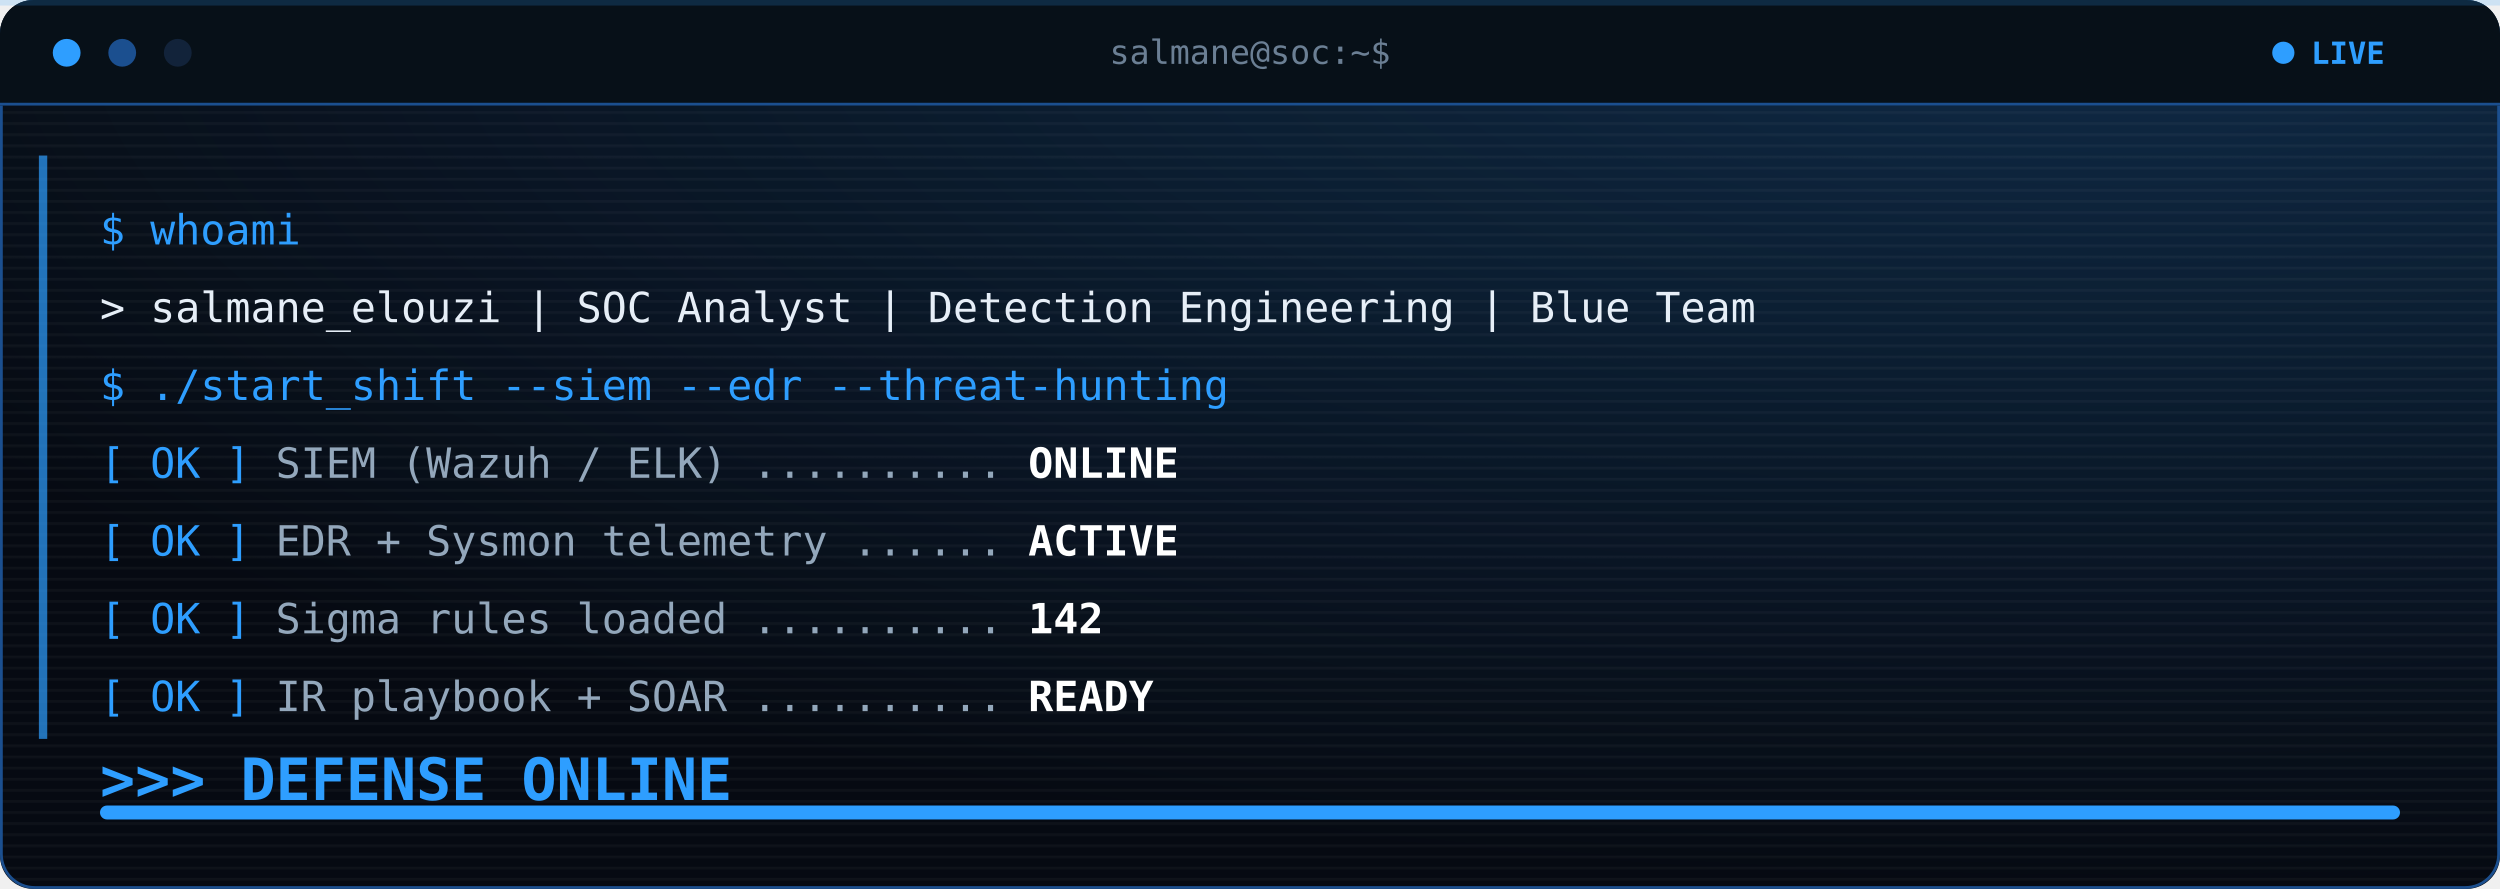
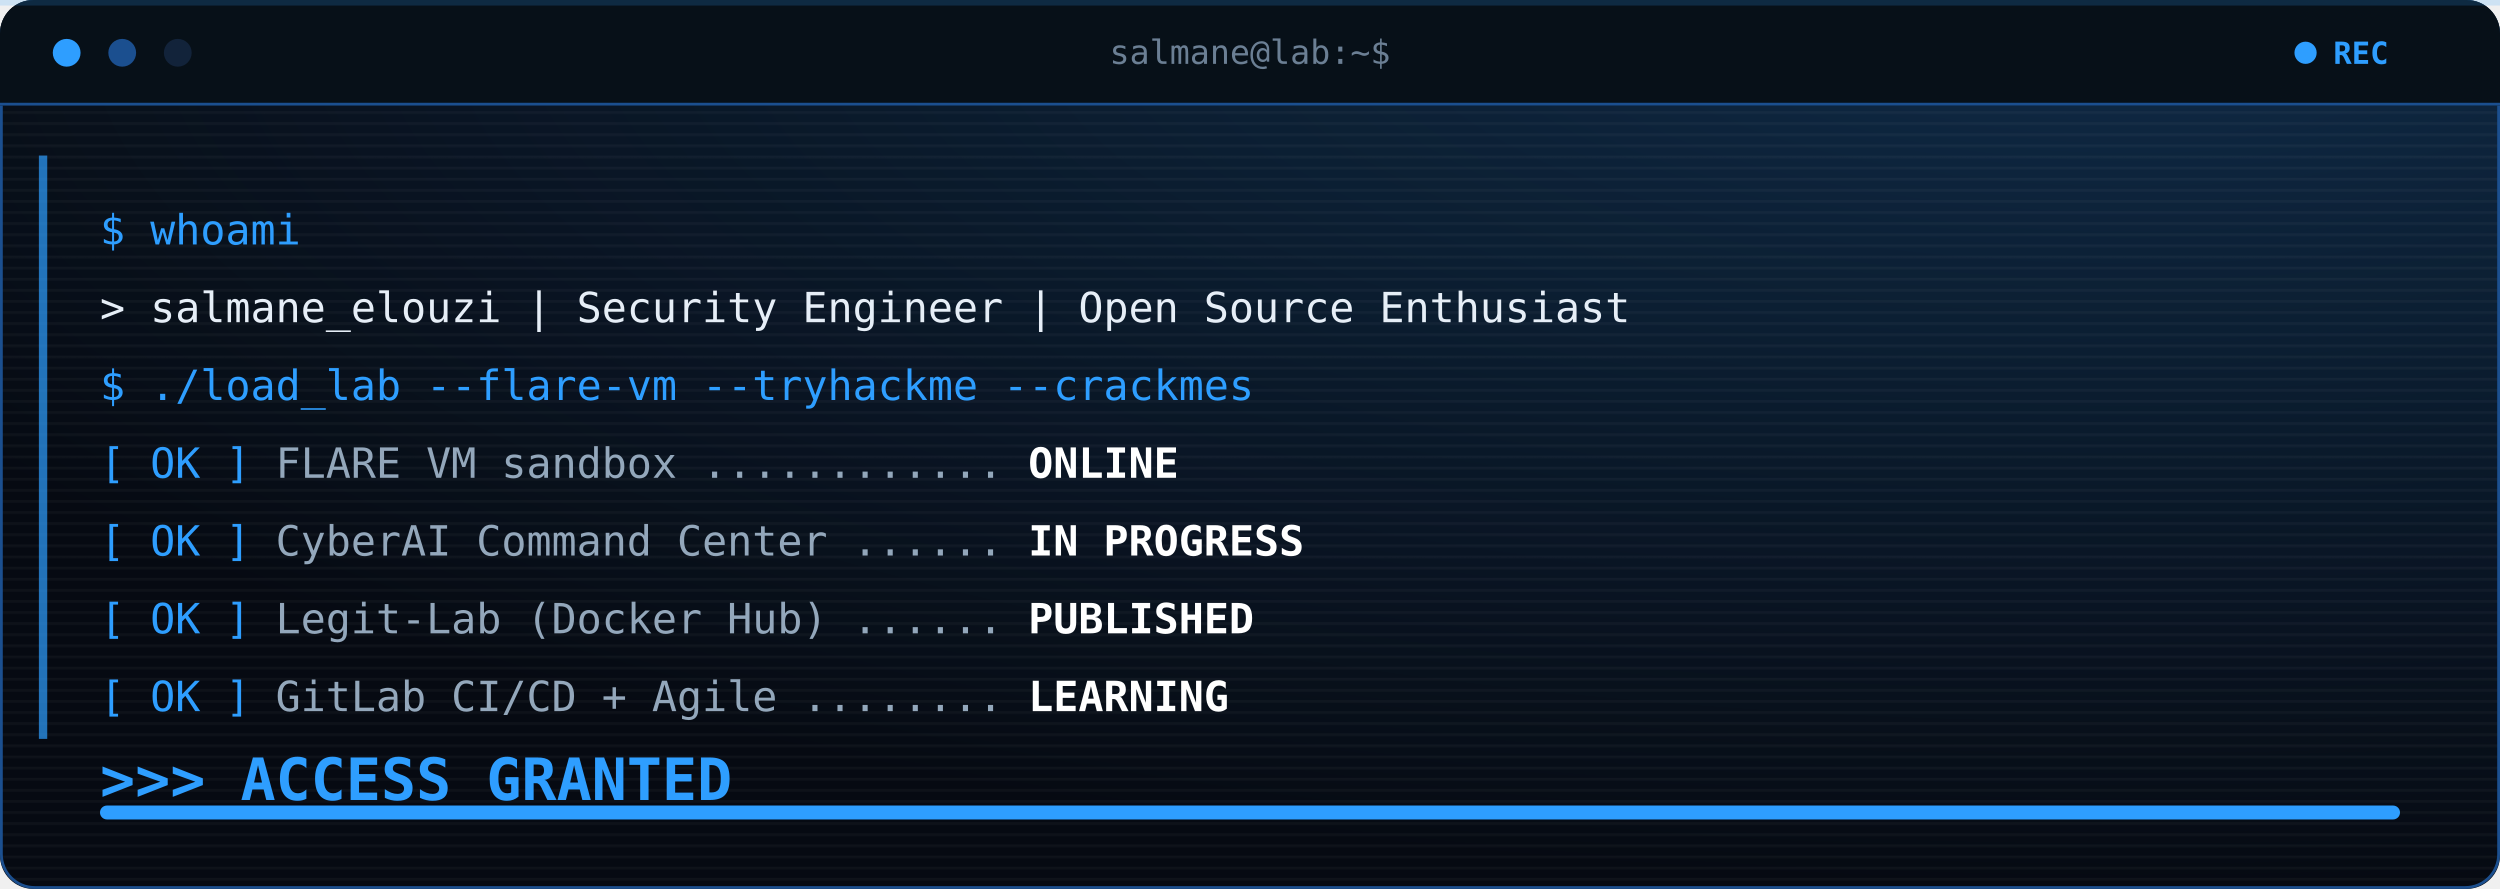
<svg xmlns="http://www.w3.org/2000/svg" viewBox="0 0 900 320" width="900" height="320" font-family="'Fira Code',ui-monospace,Consolas,monospace">
  <defs>
    <radialGradient id="g" cx="0.85" cy="0" r="1">
      <stop offset="0" stop-color="#2e9eff" stop-opacity=".22" />
      <stop offset="1" stop-color="#2e9eff" stop-opacity="0" />
    </radialGradient>
    <pattern id="l" width="4" height="4" patternUnits="userSpaceOnUse">
      <rect width="4" height="1" fill="#fff" opacity=".035" />
    </pattern>
    <clipPath id="c0">
      <rect class="m m0" x="36" y="68" width="830" height="28" />
    </clipPath>
    <clipPath id="c1">
      <rect class="m m1" x="36" y="96" width="830" height="28" />
    </clipPath>
    <clipPath id="c2">
      <rect class="m m2" x="36" y="124" width="830" height="28" />
    </clipPath>
    <clipPath id="c3">
      <rect class="m m3" x="36" y="152" width="830" height="28" />
    </clipPath>
    <clipPath id="c4">
      <rect class="m m4" x="36" y="180" width="830" height="28" />
    </clipPath>
    <clipPath id="c5">
      <rect class="m m5" x="36" y="208" width="830" height="28" />
    </clipPath>
    <clipPath id="c6">
      <rect class="m m6" x="36" y="236" width="830" height="28" />
    </clipPath>
    <clipPath id="c7">
      <rect class="m m7" x="36" y="264" width="830" height="28" />
    </clipPath>
  </defs>
  <style>
.m,.bar{transform-box:fill-box;transform-origin:left;animation-duration:14.0s;animation-iteration-count:infinite;animation-timing-function:steps(22,end)}
@keyframes t0{0%,4.3%{transform:scaleX(0)}11.4%,95%{transform:scaleX(1)}95.1%,100%{transform:scaleX(0)}}.m0{animation-name:t0}@keyframes t1{0%,13.9%{transform:scaleX(0)}21.1%,95%{transform:scaleX(1)}95.1%,100%{transform:scaleX(0)}}.m1{animation-name:t1}@keyframes t2{0%,23.6%{transform:scaleX(0)}30.7%,95%{transform:scaleX(1)}95.1%,100%{transform:scaleX(0)}}.m2{animation-name:t2}@keyframes t3{0%,33.2%{transform:scaleX(0)}40.4%,95%{transform:scaleX(1)}95.1%,100%{transform:scaleX(0)}}.m3{animation-name:t3}@keyframes t4{0%,42.9%{transform:scaleX(0)}50.0%,95%{transform:scaleX(1)}95.1%,100%{transform:scaleX(0)}}.m4{animation-name:t4}@keyframes t5{0%,52.5%{transform:scaleX(0)}59.6%,95%{transform:scaleX(1)}95.1%,100%{transform:scaleX(0)}}.m5{animation-name:t5}@keyframes t6{0%,62.1%{transform:scaleX(0)}69.3%,95%{transform:scaleX(1)}95.1%,100%{transform:scaleX(0)}}.m6{animation-name:t6}@keyframes t7{0%,71.8%{transform:scaleX(0)}78.9%,95%{transform:scaleX(1)}95.1%,100%{transform:scaleX(0)}}.m7{animation-name:t7}
@keyframes b{0%,5%{transform:scaleX(0)}85%,95%{transform:scaleX(1)}95.1%,100%{transform:scaleX(0)}}
.bar{animation-name:b;animation-timing-function:linear}
@keyframes s{from{transform:translateY(40px)}to{transform:translateY(320px)}}
.s{animation:s 3.5s linear infinite}
@keyframes r{0%,49%{opacity:1}50%,100%{opacity:.15}}
.r{animation:r 1.2s steps(1) infinite}
@media (prefers-reduced-motion:reduce){.m,.bar,.s,.r{animation:none;transform:none}}
</style>
  <rect width="900" height="320" rx="12" fill="#060a12" />
  <rect width="900" height="320" rx="12" fill="url(#g)" />
  <rect width="900" height="320" rx="12" fill="url(#l)" />
  <rect x=".5" y=".5" width="899" height="319" rx="12" fill="none" stroke="#1b4f8f" />
  <path d="M0 12a12 12 0 0 1 12-12h876a12 12 0 0 1 12 12v26H0z" fill="#071018" />
  <rect y="37" width="900" height="1" fill="#1b4f8f" />
  <circle cx="24" cy="19" r="5" fill="#2e9eff" />
  <circle cx="44" cy="19" r="5" fill="#1b4f8f" />
  <circle cx="64" cy="19" r="5" fill="#12233a" />
-   <text x="450" y="23" text-anchor="middle" fill="#6b7f94" font-size="12">salmane@soc:~$</text>
-   <circle class="r" cx="822" cy="19" r="4" fill="#2e9eff" />
-   <text x="832" y="23" fill="#2e9eff" font-size="11" font-weight="700">LIVE</text>
+   <text x="450" y="23" text-anchor="middle" fill="#6b7f94" font-size="12">salmane@lab:~$</text>
+   <circle class="r" cx="830" cy="19" r="4" fill="#2e9eff" />
+   <text x="840" y="23" fill="#2e9eff" font-size="11" font-weight="700">REC</text>
  <rect x="14" y="56" width="3" height="210" fill="#2e9eff" opacity=".7" />
  <text x="36" y="88" fill="#2e9eff" font-size="15" clip-path="url(#c0)">$ whoami</text>
-   <text x="36" y="116" fill="#e6eef7" font-size="15" clip-path="url(#c1)">&gt; salmane_elouzi  |  SOC Analyst  |  Detection Engineering  |  Blue Team</text>
-   <text x="36" y="144" fill="#2e9eff" font-size="15" clip-path="url(#c2)">$ ./start_shift --siem --edr --threat-hunting</text>
+   <text x="36" y="116" fill="#e6eef7" font-size="15" clip-path="url(#c1)">&gt; salmane_elouzi  |  Security Engineer  |  Open Source Enthusiast</text>
+   <text x="36" y="144" fill="#2e9eff" font-size="15" clip-path="url(#c2)">$ ./load_lab --flare-vm --tryhackme --crackmes</text>
  <text x="36" y="172" fill="#93a7bb" font-size="15" clip-path="url(#c3)">
-     <tspan fill="#2e9eff">[ OK ]</tspan> SIEM (Wazuh / ELK) .......... <tspan fill="#fff" font-weight="700">ONLINE</tspan>
+     <tspan fill="#2e9eff">[ OK ]</tspan> FLARE VM sandbox ............ <tspan fill="#fff" font-weight="700">ONLINE</tspan>
  </text>
  <text x="36" y="200" fill="#93a7bb" font-size="15" clip-path="url(#c4)">
-     <tspan fill="#2e9eff">[ OK ]</tspan> EDR + Sysmon telemetry ...... <tspan fill="#fff" font-weight="700">ACTIVE</tspan>
+     <tspan fill="#2e9eff">[ OK ]</tspan> CyberAI Command Center ...... <tspan fill="#fff" font-weight="700">IN PROGRESS</tspan>
  </text>
  <text x="36" y="228" fill="#93a7bb" font-size="15" clip-path="url(#c5)">
-     <tspan fill="#2e9eff">[ OK ]</tspan> Sigma rules loaded .......... <tspan fill="#fff" font-weight="700">142</tspan>
+     <tspan fill="#2e9eff">[ OK ]</tspan> Legit-Lab (Docker Hub) ...... <tspan fill="#fff" font-weight="700">PUBLISHED</tspan>
  </text>
  <text x="36" y="256" fill="#93a7bb" font-size="15" clip-path="url(#c6)">
-     <tspan fill="#2e9eff">[ OK ]</tspan> IR playbook + SOAR .......... <tspan fill="#fff" font-weight="700">READY</tspan>
+     <tspan fill="#2e9eff">[ OK ]</tspan> GitLab CI/CD + Agile ........ <tspan fill="#fff" font-weight="700">LEARNING</tspan>
  </text>
-   <text x="36" y="288" fill="#2e9eff" font-size="21" font-weight="700" clip-path="url(#c7)">&gt;&gt;&gt; DEFENSE ONLINE_</text>
+   <text x="36" y="288" fill="#2e9eff" font-size="21" font-weight="700" clip-path="url(#c7)">&gt;&gt;&gt; ACCESS GRANTED_</text>
  <rect x="36" y="290" width="828" height="5" rx="2.5" fill="#0a1420" />
  <rect class="bar" x="36" y="290" width="828" height="5" rx="2.5" fill="#2e9eff" />
  <rect class="s" x="0" y="0" width="900" height="2" fill="#2e9eff" opacity=".18" />
</svg>
